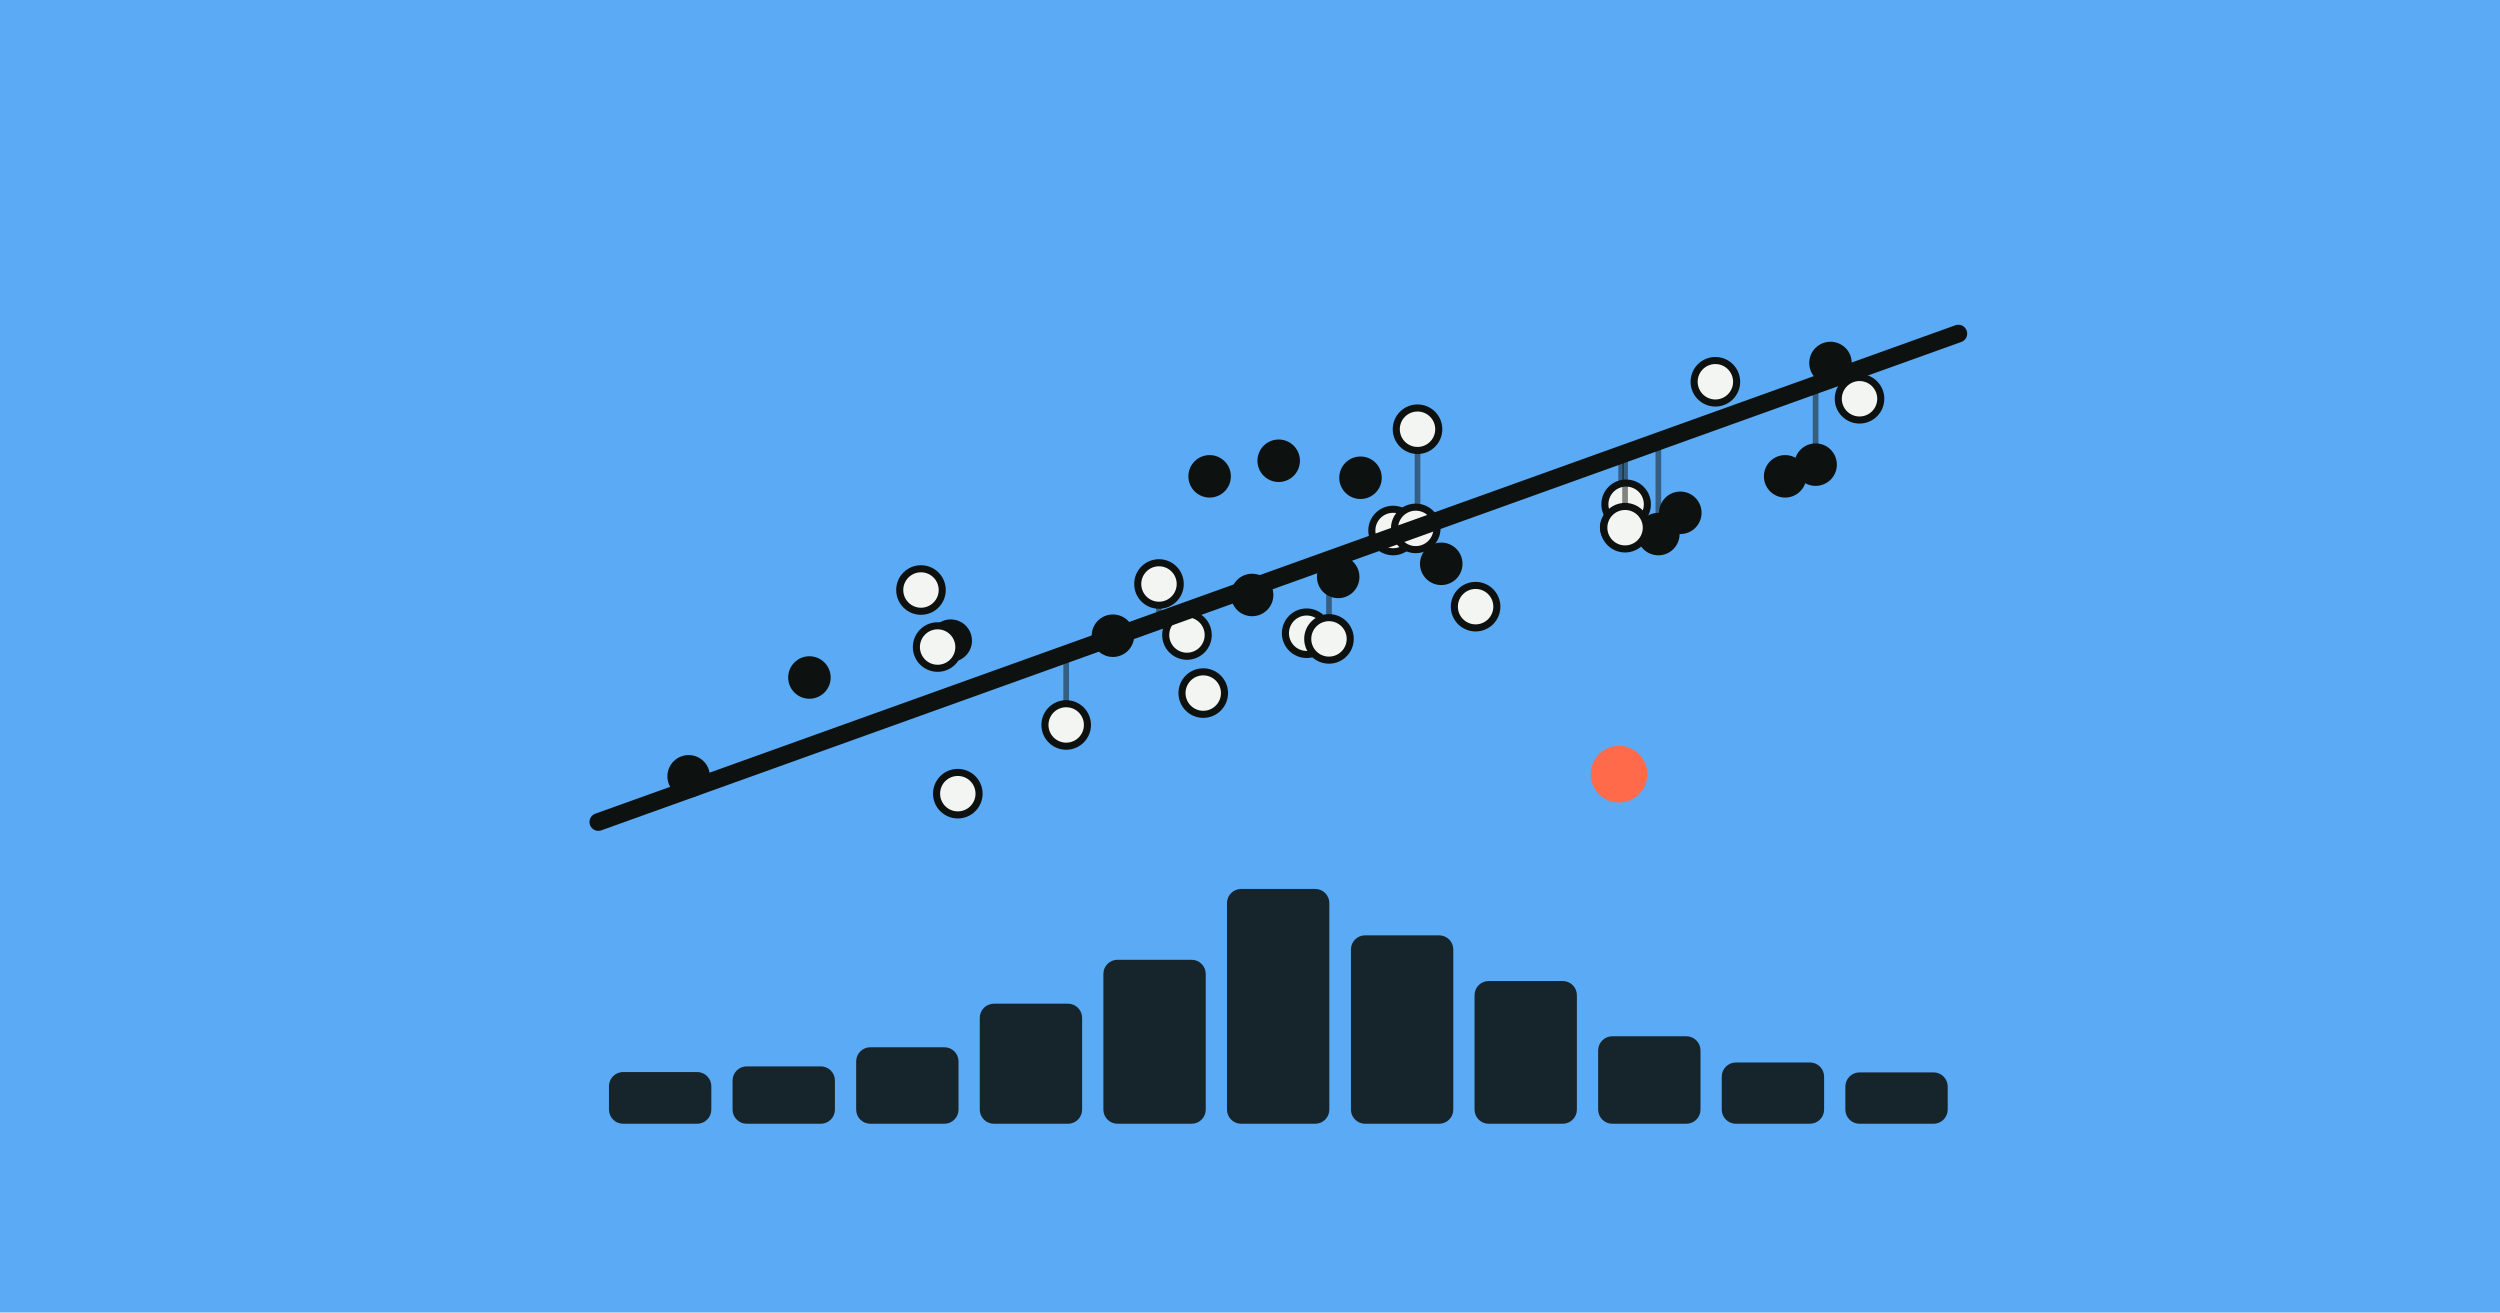
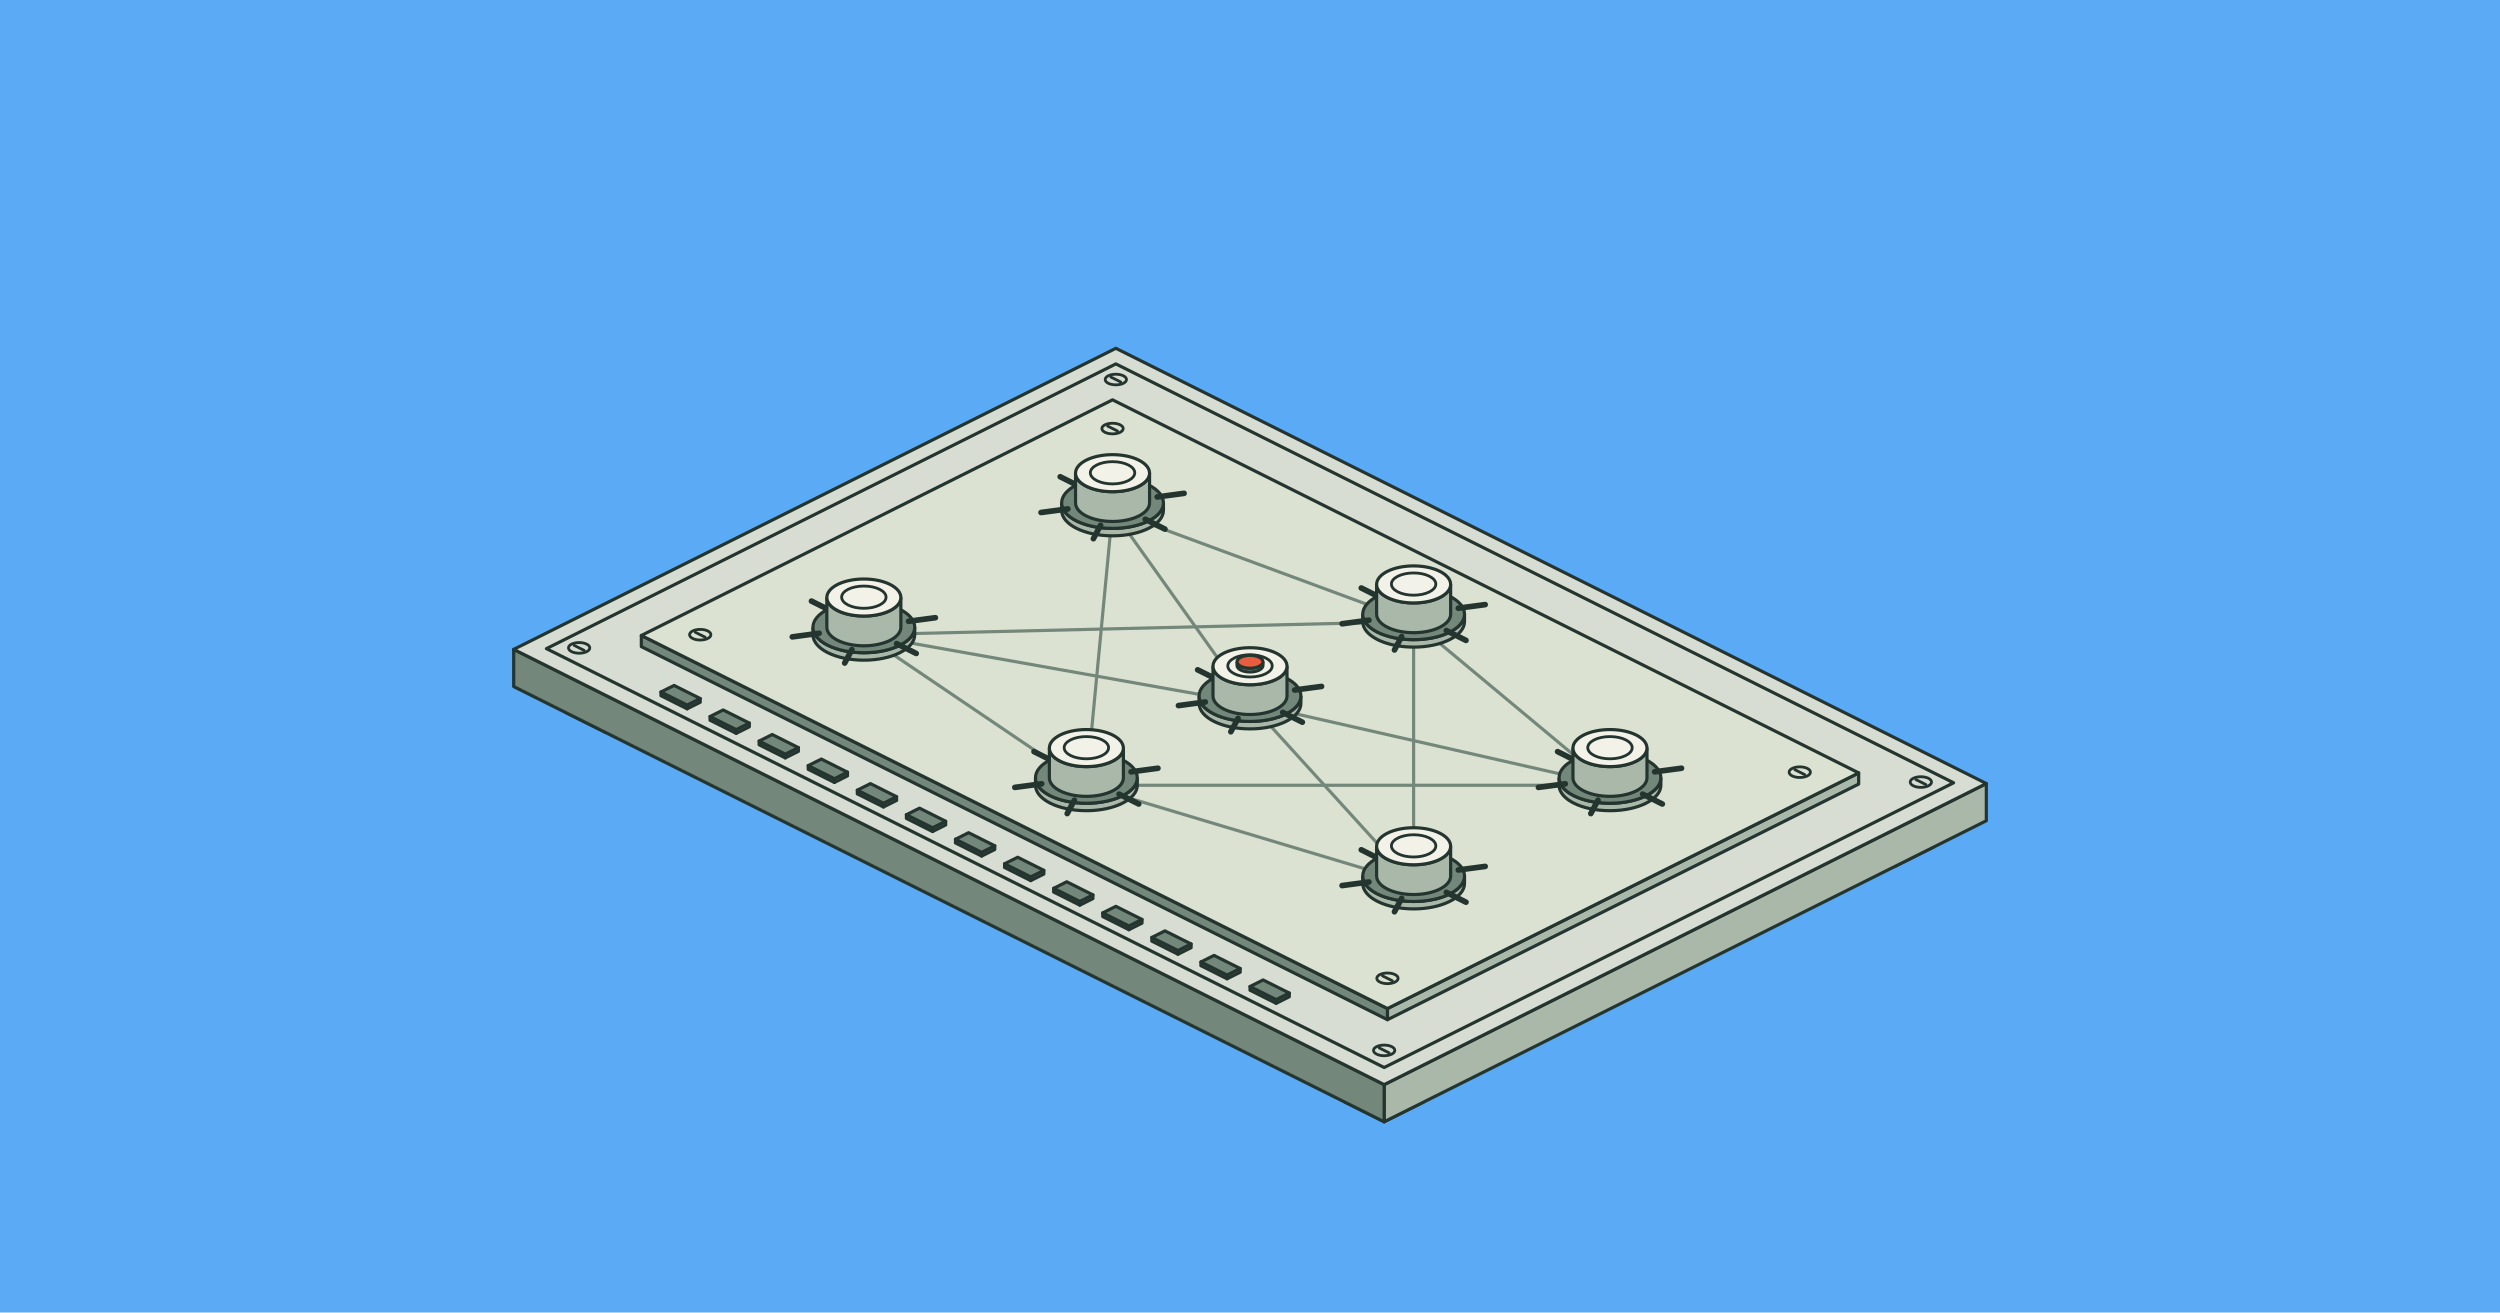
<svg xmlns="http://www.w3.org/2000/svg" viewBox="0 0 1200 630" width="1200" height="630">
  <rect width="1200" height="630" fill="#5aaaf5" />
  <g transform="translate(192 43) scale(1.7)">
-     <rect x="59" y="277.4" width="28.9" height="14.6" rx="4" fill="#0d1210" opacity="0.88" />
-     <rect x="93.9" y="275.8" width="28.9" height="16.2" rx="4" fill="#0d1210" opacity="0.88" />
-     <rect x="128.8" y="270.4" width="28.9" height="21.6" rx="4" fill="#0d1210" opacity="0.88" />
-     <rect x="163.7" y="258.1" width="28.9" height="33.9" rx="4" fill="#0d1210" opacity="0.88" />
-     <rect x="198.6" y="245.7" width="28.9" height="46.3" rx="4" fill="#0d1210" opacity="0.88" />
-     <rect x="233.5" y="225.7" width="28.9" height="66.3" rx="4" fill="#0d1210" opacity="0.88" />
-     <rect x="268.5" y="238.8" width="28.9" height="53.2" rx="4" fill="#0d1210" opacity="0.88" />
-     <rect x="303.4" y="251.7" width="28.9" height="40.3" rx="4" fill="#0d1210" opacity="0.88" />
-     <rect x="338.3" y="267.3" width="28.9" height="24.7" rx="4" fill="#0d1210" opacity="0.88" />
-     <rect x="373.2" y="274.7" width="28.9" height="17.3" rx="4" fill="#0d1210" opacity="0.88" />
-     <rect x="408.1" y="277.5" width="28.9" height="14.5" rx="4" fill="#0d1210" opacity="0.88" />
-     <line x1="344.8" y1="123.6" x2="344.8" y2="103.1" stroke="#0d1210" stroke-width="1.6" opacity="0.5" />
-     <circle cx="344.8" cy="123.6" r="6" fill="#0d1210" />
-     <circle cx="222.2" cy="154" r="6" fill="#f3f5f2" stroke="#0d1210" stroke-width="2" />
-     <circle cx="201.3" cy="154.2" r="6" fill="#0d1210" />
-     <line x1="214.3" y1="139.6" x2="214.3" y2="149.9" stroke="#0d1210" stroke-width="1.6" opacity="0.5" />
-     <circle cx="214.3" cy="139.6" r="6" fill="#f3f5f2" stroke="#0d1210" stroke-width="2" />
-     <circle cx="361.5" cy="119.5" r="6" fill="#0d1210" />
-     <circle cx="147.1" cy="141.3" r="6" fill="#f3f5f2" stroke="#0d1210" stroke-width="2" />
-     <line x1="355.3" y1="125.5" x2="355.3" y2="99.3" stroke="#0d1210" stroke-width="1.6" opacity="0.5" />
-     <circle cx="355.3" cy="125.5" r="6" fill="#0d1210" />
-     <circle cx="303.7" cy="146" r="6" fill="#f3f5f2" stroke="#0d1210" stroke-width="2" />
-     <circle cx="228.6" cy="109.2" r="6" fill="#0d1210" />
-     <line x1="188.1" y1="179.4" x2="188.1" y2="159.3" stroke="#0d1210" stroke-width="1.6" opacity="0.5" />
-     <circle cx="188.1" cy="179.4" r="6" fill="#f3f5f2" stroke="#0d1210" stroke-width="2" />
-     <circle cx="155.5" cy="155.6" r="6" fill="#0d1210" />
-     <circle cx="371.4" cy="82.5" r="6" fill="#f3f5f2" stroke="#0d1210" stroke-width="2" />
-     <line x1="399.7" y1="105.9" x2="399.7" y2="83.3" stroke="#0d1210" stroke-width="1.6" opacity="0.5" />
-     <circle cx="399.7" cy="105.9" r="6" fill="#0d1210" />
-     <circle cx="412.1" cy="87.3" r="6" fill="#f3f5f2" stroke="#0d1210" stroke-width="2" />
-     <circle cx="344.2" cy="193.3" r="8" fill="#ff6b4a" />
-     <line x1="280.4" y1="124.5" x2="280.4" y2="126.2" stroke="#0d1210" stroke-width="1.6" opacity="0.5" />
-     <circle cx="280.4" cy="124.5" r="6" fill="#f3f5f2" stroke="#0d1210" stroke-width="2" />
-     <circle cx="115.6" cy="166" r="6" fill="#0d1210" />
-     <circle cx="256" cy="153.5" r="6" fill="#f3f5f2" stroke="#0d1210" stroke-width="2" />
-     <line x1="240.6" y1="142.7" x2="240.6" y2="140.5" stroke="#0d1210" stroke-width="1.6" opacity="0.5" />
-     <circle cx="240.6" cy="142.7" r="6" fill="#0d1210" />
-     <circle cx="346.2" cy="117.1" r="6" fill="#f3f5f2" stroke="#0d1210" stroke-width="2" />
-     <circle cx="248.1" cy="104.8" r="6" fill="#0d1210" />
-     <line x1="287.3" y1="95.9" x2="287.3" y2="123.7" stroke="#0d1210" stroke-width="1.6" opacity="0.5" />
-     <circle cx="287.3" cy="95.9" r="6" fill="#f3f5f2" stroke="#0d1210" stroke-width="2" />
-     <circle cx="271.2" cy="109.6" r="6" fill="#0d1210" />
-     <circle cx="151.8" cy="157.4" r="6" fill="#f3f5f2" stroke="#0d1210" stroke-width="2" />
-     <line x1="264.9" y1="137.6" x2="264.9" y2="131.8" stroke="#0d1210" stroke-width="1.6" opacity="0.5" />
-     <circle cx="264.9" cy="137.6" r="6" fill="#0d1210" />
-     <circle cx="226.8" cy="170.4" r="6" fill="#f3f5f2" stroke="#0d1210" stroke-width="2" />
-     <circle cx="391.1" cy="109.2" r="6" fill="#0d1210" />
-     <line x1="345.9" y1="123.7" x2="345.9" y2="102.7" stroke="#0d1210" stroke-width="1.6" opacity="0.5" />
-     <circle cx="345.9" cy="123.7" r="6" fill="#f3f5f2" stroke="#0d1210" stroke-width="2" />
-     <circle cx="294" cy="133.9" r="6" fill="#0d1210" />
-     <circle cx="286.8" cy="123.9" r="6" fill="#f3f5f2" stroke="#0d1210" stroke-width="2" />
-     <line x1="403.9" y1="77.2" x2="403.9" y2="81.8" stroke="#0d1210" stroke-width="1.6" opacity="0.5" />
-     <circle cx="403.9" cy="77.2" r="6" fill="#0d1210" />
-     <circle cx="157.5" cy="198.8" r="6" fill="#f3f5f2" stroke="#0d1210" stroke-width="2" />
-     <circle cx="81.5" cy="193.9" r="6" fill="#0d1210" />
-     <line x1="262.3" y1="155.1" x2="262.3" y2="132.7" stroke="#0d1210" stroke-width="1.6" opacity="0.5" />
-     <circle cx="262.3" cy="155.1" r="6" fill="#f3f5f2" stroke="#0d1210" stroke-width="2" />
-     <line pathLength="1" x1="56" y1="206.8" x2="440" y2="68.9" stroke="#0d1210" stroke-width="5" stroke-linecap="round" />
+     <polygon points="213.2,96.49 213.2,103.84 202.12,109.38 202.12,102.03" fill="#aab8aa" stroke="#24342e" stroke-width=".9" stroke-linejoin="round" />
+     <polygon points="191.03,96.49 202.12,102.03 202.12,109.38 191.03,103.84" fill="#73877a" stroke="#24342e" stroke-width=".9" stroke-linejoin="round" />
+     <polygon points="202.12,90.94 213.2,96.49 202.12,102.03 191.03,96.49" fill="#24342e" stroke="#24342e" stroke-width=".9" stroke-linejoin="round" />
+     <polygon points="433.12,206.44 433.12,213.79 422.03,219.34 422.03,211.99" fill="#aab8aa" stroke="#24342e" stroke-width=".9" stroke-linejoin="round" />
+     <polygon points="410.94,206.44 422.03,211.99 422.03,219.34 410.94,213.79" fill="#73877a" stroke="#24342e" stroke-width=".9" stroke-linejoin="round" />
+     <polygon points="422.03,200.9 433.12,206.44 422.03,211.99 410.94,206.44" fill="#24342e" stroke="#24342e" stroke-width=".9" stroke-linejoin="round" />
+     <polygon points="69.06,168.56 69.06,175.91 57.97,181.45 57.97,174.1" fill="#aab8aa" stroke="#24342e" stroke-width=".9" stroke-linejoin="round" />
+     <polygon points="46.88,168.56 57.97,174.1 57.97,181.45 46.88,175.91" fill="#73877a" stroke="#24342e" stroke-width=".9" stroke-linejoin="round" />
+     <polygon points="57.97,163.01 69.06,168.56 57.97,174.1 46.88,168.56" fill="#24342e" stroke="#24342e" stroke-width=".9" stroke-linejoin="round" />
+     <polygon points="288.97,278.51 288.97,285.86 277.88,291.41 277.88,284.06" fill="#aab8aa" stroke="#24342e" stroke-width=".9" stroke-linejoin="round" />
+     <polygon points="266.8,278.51 277.88,284.06 277.88,291.41 266.8,285.86" fill="#73877a" stroke="#24342e" stroke-width=".9" stroke-linejoin="round" />
+     <polygon points="277.88,272.97 288.97,278.51 277.88,284.06 266.8,278.51" fill="#24342e" stroke="#24342e" stroke-width=".9" stroke-linejoin="round" />
+     <polygon points="447.9,195.94 447.9,206.44 277.88,291.45 277.88,280.95" fill="#aab8aa" stroke="#24342e" stroke-width=".9" stroke-linejoin="round" />
+     <polygon points="32.1,158.06 277.88,280.95 277.88,291.45 32.1,168.56" fill="#73877a" stroke="#24342e" stroke-width=".9" stroke-linejoin="round" />
+     <polygon points="202.12,73.05 447.9,195.94 277.88,280.95 32.1,158.06" fill="#d7ddd2" stroke="#24342e" stroke-width=".9" stroke-linejoin="round" />
+     <polygon points="202.12,77.46 438.66,195.73 277.88,276.12 41.34,157.85" fill="#d7ddd2" stroke="#24342e" stroke-width=".9" stroke-linejoin="round" />
+     <ellipse cx="202.12" cy="81.87" rx="3.01" ry="1.5" fill="none" stroke="#24342e" stroke-width="0.8" />
+     <path d="M200.73 81.18L203.5 82.56" fill="none" stroke="#24342e" stroke-width="0.8" stroke-linecap="round" stroke-linejoin="round" />
+     <ellipse cx="50.58" cy="157.64" rx="3.01" ry="1.5" fill="none" stroke="#24342e" stroke-width="0.8" />
+     <path d="M49.19 156.94L51.97 158.33" fill="none" stroke="#24342e" stroke-width="0.8" stroke-linecap="round" stroke-linejoin="round" />
+     <ellipse cx="429.42" cy="195.52" rx="3.01" ry="1.5" fill="none" stroke="#24342e" stroke-width="0.8" />
+     <path d="M428.03 194.83L430.81 196.22" fill="none" stroke="#24342e" stroke-width="0.8" stroke-linecap="round" stroke-linejoin="round" />
+     <ellipse cx="277.88" cy="271.29" rx="3.01" ry="1.5" fill="none" stroke="#24342e" stroke-width="0.8" />
+     <path d="M276.5 270.6L279.27 271.98" fill="none" stroke="#24342e" stroke-width="0.8" stroke-linecap="round" stroke-linejoin="round" />
+     <polygon points="411.86,192.94 411.86,196.09 278.81,262.62 278.81,259.47" fill="#aab8aa" stroke="#24342e" stroke-width=".9" stroke-linejoin="round" />
+     <polygon points="68.14,154.13 278.81,259.47 278.81,262.62 68.14,157.28" fill="#73877a" stroke="#24342e" stroke-width=".9" stroke-linejoin="round" />
+     <polygon points="201.19,87.6 411.86,192.94 278.81,259.47 68.14,154.13" fill="#dce2d2" stroke="#24342e" stroke-width=".9" stroke-linejoin="round" />
+     <path d="M201.19 118.81L286.2 150.22" fill="none" stroke="#73877a" stroke-width="0.9" stroke-linecap="round" stroke-linejoin="round" />
+     <path d="M201.19 118.81L240 173.32" fill="none" stroke="#73877a" stroke-width="0.9" stroke-linecap="round" stroke-linejoin="round" />
+     <path d="M201.19 118.81L193.8 196.43" fill="none" stroke="#73877a" stroke-width="0.9" stroke-linecap="round" stroke-linejoin="round" />
+     <path d="M130.97 153.92L286.2 150.22" fill="none" stroke="#73877a" stroke-width="0.9" stroke-linecap="round" stroke-linejoin="round" />
+     <path d="M130.97 153.92L240 173.32" fill="none" stroke="#73877a" stroke-width="0.9" stroke-linecap="round" stroke-linejoin="round" />
+     <path d="M130.97 153.92L193.8 196.43" fill="none" stroke="#73877a" stroke-width="0.9" stroke-linecap="round" stroke-linejoin="round" />
+     <path d="M286.2 150.22L341.64 196.43" fill="none" stroke="#73877a" stroke-width="0.9" stroke-linecap="round" stroke-linejoin="round" />
+     <path d="M286.2 150.22L286.2 224.15" fill="none" stroke="#73877a" stroke-width="0.9" stroke-linecap="round" stroke-linejoin="round" />
+     <path d="M240 173.32L341.64 196.43" fill="none" stroke="#73877a" stroke-width="0.9" stroke-linecap="round" stroke-linejoin="round" />
+     <path d="M240 173.32L286.2 224.15" fill="none" stroke="#73877a" stroke-width="0.9" stroke-linecap="round" stroke-linejoin="round" />
+     <path d="M193.8 196.43L341.64 196.43" fill="none" stroke="#73877a" stroke-width="0.9" stroke-linecap="round" stroke-linejoin="round" />
+     <path d="M193.8 196.43L286.2 224.15" fill="none" stroke="#73877a" stroke-width="0.9" stroke-linecap="round" stroke-linejoin="round" />
+     <path d="M186.82 116.71A14.37 7.19 0 0 0 215.56 116.71V118.81A14.37 7.19 0 0 1 186.82 118.81Z" fill="#aab8aa" stroke="#24342e" stroke-width=".9" />
+     <ellipse cx="201.19" cy="116.71" rx="14.37" ry="7.19" fill="#73877a" stroke="#24342e" stroke-width=".9" />
+     <path d="M210.43 121.33L215.98 124.1" fill="none" stroke="#24342e" stroke-width="1.6" stroke-linecap="round" stroke-linejoin="round" />
+     <path d="M197.81 123.02L195.78 126.81" fill="none" stroke="#24342e" stroke-width="1.6" stroke-linecap="round" stroke-linejoin="round" />
+     <path d="M188.57 118.4L181 119.41" fill="none" stroke="#24342e" stroke-width="1.6" stroke-linecap="round" stroke-linejoin="round" />
+     <path d="M191.95 112.09L186.41 109.32" fill="none" stroke="#24342e" stroke-width="1.6" stroke-linecap="round" stroke-linejoin="round" />
+     <path d="M204.57 110.4L206.6 106.61" fill="none" stroke="#24342e" stroke-width="1.6" stroke-linecap="round" stroke-linejoin="round" />
+     <path d="M213.81 115.02L221.39 114" fill="none" stroke="#24342e" stroke-width="1.6" stroke-linecap="round" stroke-linejoin="round" />
+     <path d="M190.74 108.31A10.45 5.23 0 0 0 211.64 108.31V116.71A10.45 5.23 0 0 1 190.74 116.71Z" fill="#aab8aa" stroke="#24342e" stroke-width=".9" />
+     <ellipse cx="201.19" cy="108.31" rx="10.45" ry="5.23" fill="#f3f2e9" stroke="#24342e" stroke-width=".9" />
+     <ellipse cx="201.19" cy="108.2" rx="6.27" ry="3.14" fill="none" stroke="#24342e" stroke-width="0.8" />
+     <path d="M116.6 151.82A14.37 7.19 0 0 0 145.34 151.82V153.92A14.37 7.19 0 0 1 116.6 153.92Z" fill="#aab8aa" stroke="#24342e" stroke-width=".9" />
+     <ellipse cx="130.97" cy="151.82" rx="14.37" ry="7.19" fill="#73877a" stroke="#24342e" stroke-width=".9" />
+     <path d="M140.21 156.44L145.75 159.21" fill="none" stroke="#24342e" stroke-width="1.6" stroke-linecap="round" stroke-linejoin="round" />
+     <path d="M127.59 158.13L125.56 161.92" fill="none" stroke="#24342e" stroke-width="1.6" stroke-linecap="round" stroke-linejoin="round" />
+     <path d="M118.35 153.51L110.77 154.53" fill="none" stroke="#24342e" stroke-width="1.6" stroke-linecap="round" stroke-linejoin="round" />
+     <path d="M121.73 147.2L116.18 144.43" fill="none" stroke="#24342e" stroke-width="1.6" stroke-linecap="round" stroke-linejoin="round" />
+     <path d="M134.35 145.51L136.38 141.72" fill="none" stroke="#24342e" stroke-width="1.6" stroke-linecap="round" stroke-linejoin="round" />
+     <path d="M143.59 150.13L151.16 149.12" fill="none" stroke="#24342e" stroke-width="1.6" stroke-linecap="round" stroke-linejoin="round" />
+     <path d="M120.52 143.42A10.45 5.23 0 0 0 141.42 143.42V151.82A10.45 5.23 0 0 1 120.52 151.82Z" fill="#aab8aa" stroke="#24342e" stroke-width=".9" />
+     <ellipse cx="130.97" cy="143.42" rx="10.45" ry="5.23" fill="#f3f2e9" stroke="#24342e" stroke-width=".9" />
+     <ellipse cx="130.97" cy="143.32" rx="6.27" ry="3.14" fill="none" stroke="#24342e" stroke-width="0.8" />
+     <path d="M271.83 148.13A14.37 7.19 0 0 0 300.57 148.13V150.23A14.37 7.19 0 0 1 271.83 150.23Z" fill="#aab8aa" stroke="#24342e" stroke-width=".9" />
+     <ellipse cx="286.2" cy="148.13" rx="14.37" ry="7.19" fill="#73877a" stroke="#24342e" stroke-width=".9" />
+     <path d="M295.44 152.75L300.98 155.52" fill="none" stroke="#24342e" stroke-width="1.6" stroke-linecap="round" stroke-linejoin="round" />
+     <path d="M282.82 154.44L280.79 158.22" fill="none" stroke="#24342e" stroke-width="1.6" stroke-linecap="round" stroke-linejoin="round" />
+     <path d="M273.58 149.82L266 150.83" fill="none" stroke="#24342e" stroke-width="1.6" stroke-linecap="round" stroke-linejoin="round" />
+     <path d="M276.96 143.5L271.42 140.73" fill="none" stroke="#24342e" stroke-width="1.6" stroke-linecap="round" stroke-linejoin="round" />
+     <path d="M289.58 141.81L291.61 138.03" fill="none" stroke="#24342e" stroke-width="1.6" stroke-linecap="round" stroke-linejoin="round" />
+     <path d="M298.82 146.43L306.4 145.42" fill="none" stroke="#24342e" stroke-width="1.6" stroke-linecap="round" stroke-linejoin="round" />
+     <path d="M275.75 139.72A10.45 5.23 0 0 0 296.65 139.72V148.12A10.45 5.23 0 0 1 275.75 148.12Z" fill="#aab8aa" stroke="#24342e" stroke-width=".9" />
+     <ellipse cx="286.2" cy="139.72" rx="10.45" ry="5.23" fill="#f3f2e9" stroke="#24342e" stroke-width=".9" />
+     <ellipse cx="286.2" cy="139.62" rx="6.27" ry="3.14" fill="none" stroke="#24342e" stroke-width="0.8" />
+     <path d="M225.63 171.22A14.37 7.19 0 0 0 254.37 171.22V173.32A14.37 7.19 0 0 1 225.63 173.32Z" fill="#aab8aa" stroke="#24342e" stroke-width=".9" />
+     <ellipse cx="240" cy="171.22" rx="14.37" ry="7.19" fill="#73877a" stroke="#24342e" stroke-width=".9" />
+     <path d="M249.24 175.84L254.78 178.62" fill="none" stroke="#24342e" stroke-width="1.6" stroke-linecap="round" stroke-linejoin="round" />
+     <path d="M236.62 177.54L234.59 181.32" fill="none" stroke="#24342e" stroke-width="1.6" stroke-linecap="round" stroke-linejoin="round" />
+     <path d="M227.38 172.92L219.8 173.93" fill="none" stroke="#24342e" stroke-width="1.6" stroke-linecap="round" stroke-linejoin="round" />
+     <path d="M230.76 166.6L225.22 163.83" fill="none" stroke="#24342e" stroke-width="1.6" stroke-linecap="round" stroke-linejoin="round" />
+     <path d="M243.38 164.91L245.41 161.13" fill="none" stroke="#24342e" stroke-width="1.6" stroke-linecap="round" stroke-linejoin="round" />
+     <path d="M252.62 169.53L260.2 168.52" fill="none" stroke="#24342e" stroke-width="1.6" stroke-linecap="round" stroke-linejoin="round" />
+     <path d="M229.55 162.82A10.45 5.23 0 0 0 250.45 162.82V171.22A10.45 5.23 0 0 1 229.55 171.22Z" fill="#aab8aa" stroke="#24342e" stroke-width=".9" />
+     <ellipse cx="240" cy="162.82" rx="10.45" ry="5.23" fill="#f3f2e9" stroke="#24342e" stroke-width=".9" />
+     <ellipse cx="240" cy="162.72" rx="6.27" ry="3.14" fill="none" stroke="#24342e" stroke-width="0.8" />
+     <g class="i-equilibrium">
+       <path d="M236.34 161.56A3.66 1.83 0 0 0 243.66 161.56V162.61A3.66 1.83 0 0 1 236.34 162.61Z" fill="#aab8aa" stroke="#24342e" stroke-width=".9" />
+       <ellipse cx="240" cy="161.56" rx="3.66" ry="1.83" fill="#e75d3d" stroke="#24342e" stroke-width=".9" />
+     </g>
+     <path d="M179.43 194.32A14.37 7.19 0 0 0 208.17 194.32V196.42A14.37 7.19 0 0 1 179.43 196.42Z" fill="#aab8aa" stroke="#24342e" stroke-width=".9" />
+     <ellipse cx="193.8" cy="194.32" rx="14.37" ry="7.19" fill="#73877a" stroke="#24342e" stroke-width=".9" />
+     <path d="M203.04 198.94L208.58 201.72" fill="none" stroke="#24342e" stroke-width="1.6" stroke-linecap="round" stroke-linejoin="round" />
+     <path d="M190.42 200.64L188.39 204.42" fill="none" stroke="#24342e" stroke-width="1.6" stroke-linecap="round" stroke-linejoin="round" />
+     <path d="M181.18 196.02L173.6 197.03" fill="none" stroke="#24342e" stroke-width="1.6" stroke-linecap="round" stroke-linejoin="round" />
+     <path d="M184.56 189.71L179.02 186.93" fill="none" stroke="#24342e" stroke-width="1.6" stroke-linecap="round" stroke-linejoin="round" />
+     <path d="M197.18 188.01L199.21 184.23" fill="none" stroke="#24342e" stroke-width="1.6" stroke-linecap="round" stroke-linejoin="round" />
+     <path d="M206.42 192.63L214 191.62" fill="none" stroke="#24342e" stroke-width="1.6" stroke-linecap="round" stroke-linejoin="round" />
+     <path d="M183.35 185.93A10.45 5.23 0 0 0 204.25 185.93V194.33A10.45 5.23 0 0 1 183.35 194.33Z" fill="#aab8aa" stroke="#24342e" stroke-width=".9" />
+     <ellipse cx="193.8" cy="185.93" rx="10.45" ry="5.23" fill="#f3f2e9" stroke="#24342e" stroke-width=".9" />
+     <ellipse cx="193.8" cy="185.82" rx="6.27" ry="3.14" fill="none" stroke="#24342e" stroke-width="0.8" />
+     <path d="M327.27 194.32A14.37 7.19 0 0 0 356.01 194.32V196.42A14.37 7.19 0 0 1 327.27 196.42Z" fill="#aab8aa" stroke="#24342e" stroke-width=".9" />
+     <ellipse cx="341.64" cy="194.32" rx="14.37" ry="7.19" fill="#73877a" stroke="#24342e" stroke-width=".9" />
+     <path d="M350.88 198.94L356.42 201.72" fill="none" stroke="#24342e" stroke-width="1.6" stroke-linecap="round" stroke-linejoin="round" />
+     <path d="M338.26 200.64L336.23 204.42" fill="none" stroke="#24342e" stroke-width="1.6" stroke-linecap="round" stroke-linejoin="round" />
+     <path d="M329.02 196.02L321.44 197.03" fill="none" stroke="#24342e" stroke-width="1.6" stroke-linecap="round" stroke-linejoin="round" />
+     <path d="M332.4 189.71L326.86 186.93" fill="none" stroke="#24342e" stroke-width="1.6" stroke-linecap="round" stroke-linejoin="round" />
+     <path d="M345.02 188.01L347.05 184.23" fill="none" stroke="#24342e" stroke-width="1.6" stroke-linecap="round" stroke-linejoin="round" />
+     <path d="M354.26 192.63L361.84 191.62" fill="none" stroke="#24342e" stroke-width="1.6" stroke-linecap="round" stroke-linejoin="round" />
+     <path d="M331.19 185.93A10.45 5.23 0 0 0 352.09 185.93V194.33A10.45 5.23 0 0 1 331.19 194.33Z" fill="#aab8aa" stroke="#24342e" stroke-width=".9" />
+     <ellipse cx="341.64" cy="185.93" rx="10.45" ry="5.23" fill="#f3f2e9" stroke="#24342e" stroke-width=".9" />
+     <ellipse cx="341.64" cy="185.82" rx="6.27" ry="3.14" fill="none" stroke="#24342e" stroke-width="0.8" />
+     <path d="M271.83 222.05A14.37 7.19 0 0 0 300.57 222.05V224.15A14.37 7.19 0 0 1 271.83 224.15Z" fill="#aab8aa" stroke="#24342e" stroke-width=".9" />
+     <ellipse cx="286.2" cy="222.05" rx="14.37" ry="7.19" fill="#73877a" stroke="#24342e" stroke-width=".9" />
+     <path d="M295.44 226.66L300.98 229.44" fill="none" stroke="#24342e" stroke-width="1.6" stroke-linecap="round" stroke-linejoin="round" />
+     <path d="M282.82 228.36L280.79 232.14" fill="none" stroke="#24342e" stroke-width="1.6" stroke-linecap="round" stroke-linejoin="round" />
+     <path d="M273.58 223.74L266 224.75" fill="none" stroke="#24342e" stroke-width="1.6" stroke-linecap="round" stroke-linejoin="round" />
+     <path d="M276.96 217.43L271.42 214.65" fill="none" stroke="#24342e" stroke-width="1.6" stroke-linecap="round" stroke-linejoin="round" />
+     <path d="M289.58 215.73L291.61 211.95" fill="none" stroke="#24342e" stroke-width="1.6" stroke-linecap="round" stroke-linejoin="round" />
+     <path d="M298.82 220.35L306.4 219.34" fill="none" stroke="#24342e" stroke-width="1.6" stroke-linecap="round" stroke-linejoin="round" />
+     <path d="M275.75 213.65A10.45 5.23 0 0 0 296.65 213.65V222.05A10.45 5.23 0 0 1 275.75 222.05Z" fill="#aab8aa" stroke="#24342e" stroke-width=".9" />
+     <ellipse cx="286.2" cy="213.65" rx="10.45" ry="5.23" fill="#f3f2e9" stroke="#24342e" stroke-width=".9" />
+     <ellipse cx="286.2" cy="213.54" rx="6.27" ry="3.14" fill="none" stroke="#24342e" stroke-width="0.8" />
+     <ellipse cx="201.19" cy="95.71" rx="3.01" ry="1.5" fill="none" stroke="#24342e" stroke-width="0.8" />
+     <path d="M199.81 95.02L202.58 96.4" fill="none" stroke="#24342e" stroke-width="0.8" stroke-linecap="round" stroke-linejoin="round" />
+     <ellipse cx="84.77" cy="153.92" rx="3.01" ry="1.5" fill="none" stroke="#24342e" stroke-width="0.8" />
+     <path d="M83.38 153.23L86.15 154.61" fill="none" stroke="#24342e" stroke-width="0.8" stroke-linecap="round" stroke-linejoin="round" />
+     <ellipse cx="395.23" cy="192.73" rx="3.01" ry="1.5" fill="none" stroke="#24342e" stroke-width="0.8" />
+     <path d="M393.85 192.04L396.62 193.42" fill="none" stroke="#24342e" stroke-width="0.8" stroke-linecap="round" stroke-linejoin="round" />
+     <ellipse cx="278.81" cy="250.94" rx="3.01" ry="1.5" fill="none" stroke="#24342e" stroke-width="0.8" />
+     <path d="M277.42 250.25L280.19 251.63" fill="none" stroke="#24342e" stroke-width="0.8" stroke-linecap="round" stroke-linejoin="round" />
+     <polygon points="84.77,171.94 84.77,172.99 81.07,174.84 81.07,173.79" fill="#aab8aa" stroke="#24342e" stroke-width=".9" stroke-linejoin="round" />
+     <polygon points="73.68,170.09 81.07,173.79 81.07,174.84 73.68,171.14" fill="#73877a" stroke="#24342e" stroke-width=".9" stroke-linejoin="round" />
+     <polygon points="77.38,168.24 84.77,171.94 81.07,173.79 73.68,170.09" fill="#73877a" stroke="#24342e" stroke-width=".9" stroke-linejoin="round" />
+     <polygon points="98.63,178.87 98.63,179.92 94.93,181.77 94.93,180.72" fill="#aab8aa" stroke="#24342e" stroke-width=".9" stroke-linejoin="round" />
+     <polygon points="87.54,177.02 94.93,180.72 94.93,181.77 87.54,178.07" fill="#73877a" stroke="#24342e" stroke-width=".9" stroke-linejoin="round" />
+     <polygon points="91.24,175.17 98.63,178.87 94.93,180.72 87.54,177.02" fill="#73877a" stroke="#24342e" stroke-width=".9" stroke-linejoin="round" />
+     <polygon points="112.49,185.8 112.49,186.85 108.79,188.7 108.79,187.65" fill="#aab8aa" stroke="#24342e" stroke-width=".9" stroke-linejoin="round" />
+     <polygon points="101.4,183.95 108.79,187.65 108.79,188.7 101.4,185" fill="#73877a" stroke="#24342e" stroke-width=".9" stroke-linejoin="round" />
+     <polygon points="105.1,182.1 112.49,185.8 108.79,187.65 101.4,183.95" fill="#73877a" stroke="#24342e" stroke-width=".9" stroke-linejoin="round" />
+     <polygon points="126.35,192.73 126.35,193.78 122.65,195.63 122.65,194.58" fill="#aab8aa" stroke="#24342e" stroke-width=".9" stroke-linejoin="round" />
+     <polygon points="115.26,190.88 122.65,194.58 122.65,195.63 115.26,191.93" fill="#73877a" stroke="#24342e" stroke-width=".9" stroke-linejoin="round" />
+     <polygon points="118.96,189.03 126.35,192.73 122.65,194.58 115.26,190.88" fill="#73877a" stroke="#24342e" stroke-width=".9" stroke-linejoin="round" />
+     <polygon points="140.21,199.66 140.21,200.71 136.51,202.56 136.51,201.51" fill="#aab8aa" stroke="#24342e" stroke-width=".9" stroke-linejoin="round" />
+     <polygon points="129.12,197.81 136.51,201.51 136.51,202.56 129.12,198.86" fill="#73877a" stroke="#24342e" stroke-width=".9" stroke-linejoin="round" />
+     <polygon points="132.82,195.96 140.21,199.66 136.51,201.51 129.12,197.81" fill="#73877a" stroke="#24342e" stroke-width=".9" stroke-linejoin="round" />
+     <polygon points="154.07,206.59 154.07,207.64 150.37,209.49 150.37,208.44" fill="#aab8aa" stroke="#24342e" stroke-width=".9" stroke-linejoin="round" />
+     <polygon points="142.98,204.74 150.37,208.44 150.37,209.49 142.98,205.79" fill="#73877a" stroke="#24342e" stroke-width=".9" stroke-linejoin="round" />
+     <polygon points="146.68,202.89 154.07,206.59 150.37,208.44 142.98,204.74" fill="#73877a" stroke="#24342e" stroke-width=".9" stroke-linejoin="round" />
+     <polygon points="167.93,213.52 167.93,214.57 164.23,216.42 164.23,215.37" fill="#aab8aa" stroke="#24342e" stroke-width=".9" stroke-linejoin="round" />
+     <polygon points="156.84,211.67 164.23,215.37 164.23,216.42 156.84,212.72" fill="#73877a" stroke="#24342e" stroke-width=".9" stroke-linejoin="round" />
+     <polygon points="160.54,209.82 167.93,213.52 164.23,215.37 156.84,211.67" fill="#73877a" stroke="#24342e" stroke-width=".9" stroke-linejoin="round" />
+     <polygon points="181.79,220.45 181.79,221.5 178.09,223.35 178.09,222.3" fill="#aab8aa" stroke="#24342e" stroke-width=".9" stroke-linejoin="round" />
+     <polygon points="170.7,218.6 178.09,222.3 178.09,223.35 170.7,219.65" fill="#73877a" stroke="#24342e" stroke-width=".9" stroke-linejoin="round" />
+     <polygon points="174.4,216.75 181.79,220.45 178.09,222.3 170.7,218.6" fill="#73877a" stroke="#24342e" stroke-width=".9" stroke-linejoin="round" />
+     <polygon points="195.65,227.38 195.65,228.43 191.95,230.28 191.95,229.23" fill="#aab8aa" stroke="#24342e" stroke-width=".9" stroke-linejoin="round" />
+     <polygon points="184.56,225.53 191.95,229.23 191.95,230.28 184.56,226.58" fill="#73877a" stroke="#24342e" stroke-width=".9" stroke-linejoin="round" />
+     <polygon points="188.26,223.68 195.65,227.38 191.95,229.23 184.56,225.53" fill="#73877a" stroke="#24342e" stroke-width=".9" stroke-linejoin="round" />
+     <polygon points="209.51,234.31 209.51,235.36 205.81,237.21 205.81,236.16" fill="#aab8aa" stroke="#24342e" stroke-width=".9" stroke-linejoin="round" />
+     <polygon points="198.42,232.46 205.81,236.16 205.81,237.21 198.42,233.51" fill="#73877a" stroke="#24342e" stroke-width=".9" stroke-linejoin="round" />
+     <polygon points="202.12,230.61 209.51,234.31 205.81,236.16 198.42,232.46" fill="#73877a" stroke="#24342e" stroke-width=".9" stroke-linejoin="round" />
+     <polygon points="223.37,241.24 223.37,242.29 219.67,244.14 219.67,243.09" fill="#aab8aa" stroke="#24342e" stroke-width=".9" stroke-linejoin="round" />
+     <polygon points="212.28,239.39 219.67,243.09 219.67,244.14 212.28,240.44" fill="#73877a" stroke="#24342e" stroke-width=".9" stroke-linejoin="round" />
+     <polygon points="215.98,237.54 223.37,241.24 219.67,243.09 212.28,239.39" fill="#73877a" stroke="#24342e" stroke-width=".9" stroke-linejoin="round" />
+     <polygon points="237.23,248.17 237.23,249.22 233.53,251.07 233.53,250.02" fill="#aab8aa" stroke="#24342e" stroke-width=".9" stroke-linejoin="round" />
+     <polygon points="226.14,246.32 233.53,250.02 233.53,251.07 226.14,247.37" fill="#73877a" stroke="#24342e" stroke-width=".9" stroke-linejoin="round" />
+     <polygon points="229.84,244.47 237.23,248.17 233.53,250.02 226.14,246.32" fill="#73877a" stroke="#24342e" stroke-width=".9" stroke-linejoin="round" />
+     <polygon points="251.09,255.1 251.09,256.15 247.39,258 247.39,256.95" fill="#aab8aa" stroke="#24342e" stroke-width=".9" stroke-linejoin="round" />
+     <polygon points="240,253.25 247.39,256.95 247.39,258 240,254.3" fill="#73877a" stroke="#24342e" stroke-width=".9" stroke-linejoin="round" />
+     <polygon points="243.7,251.4 251.09,255.1 247.39,256.95 240,253.25" fill="#73877a" stroke="#24342e" stroke-width=".9" stroke-linejoin="round" />
  </g>
</svg>
